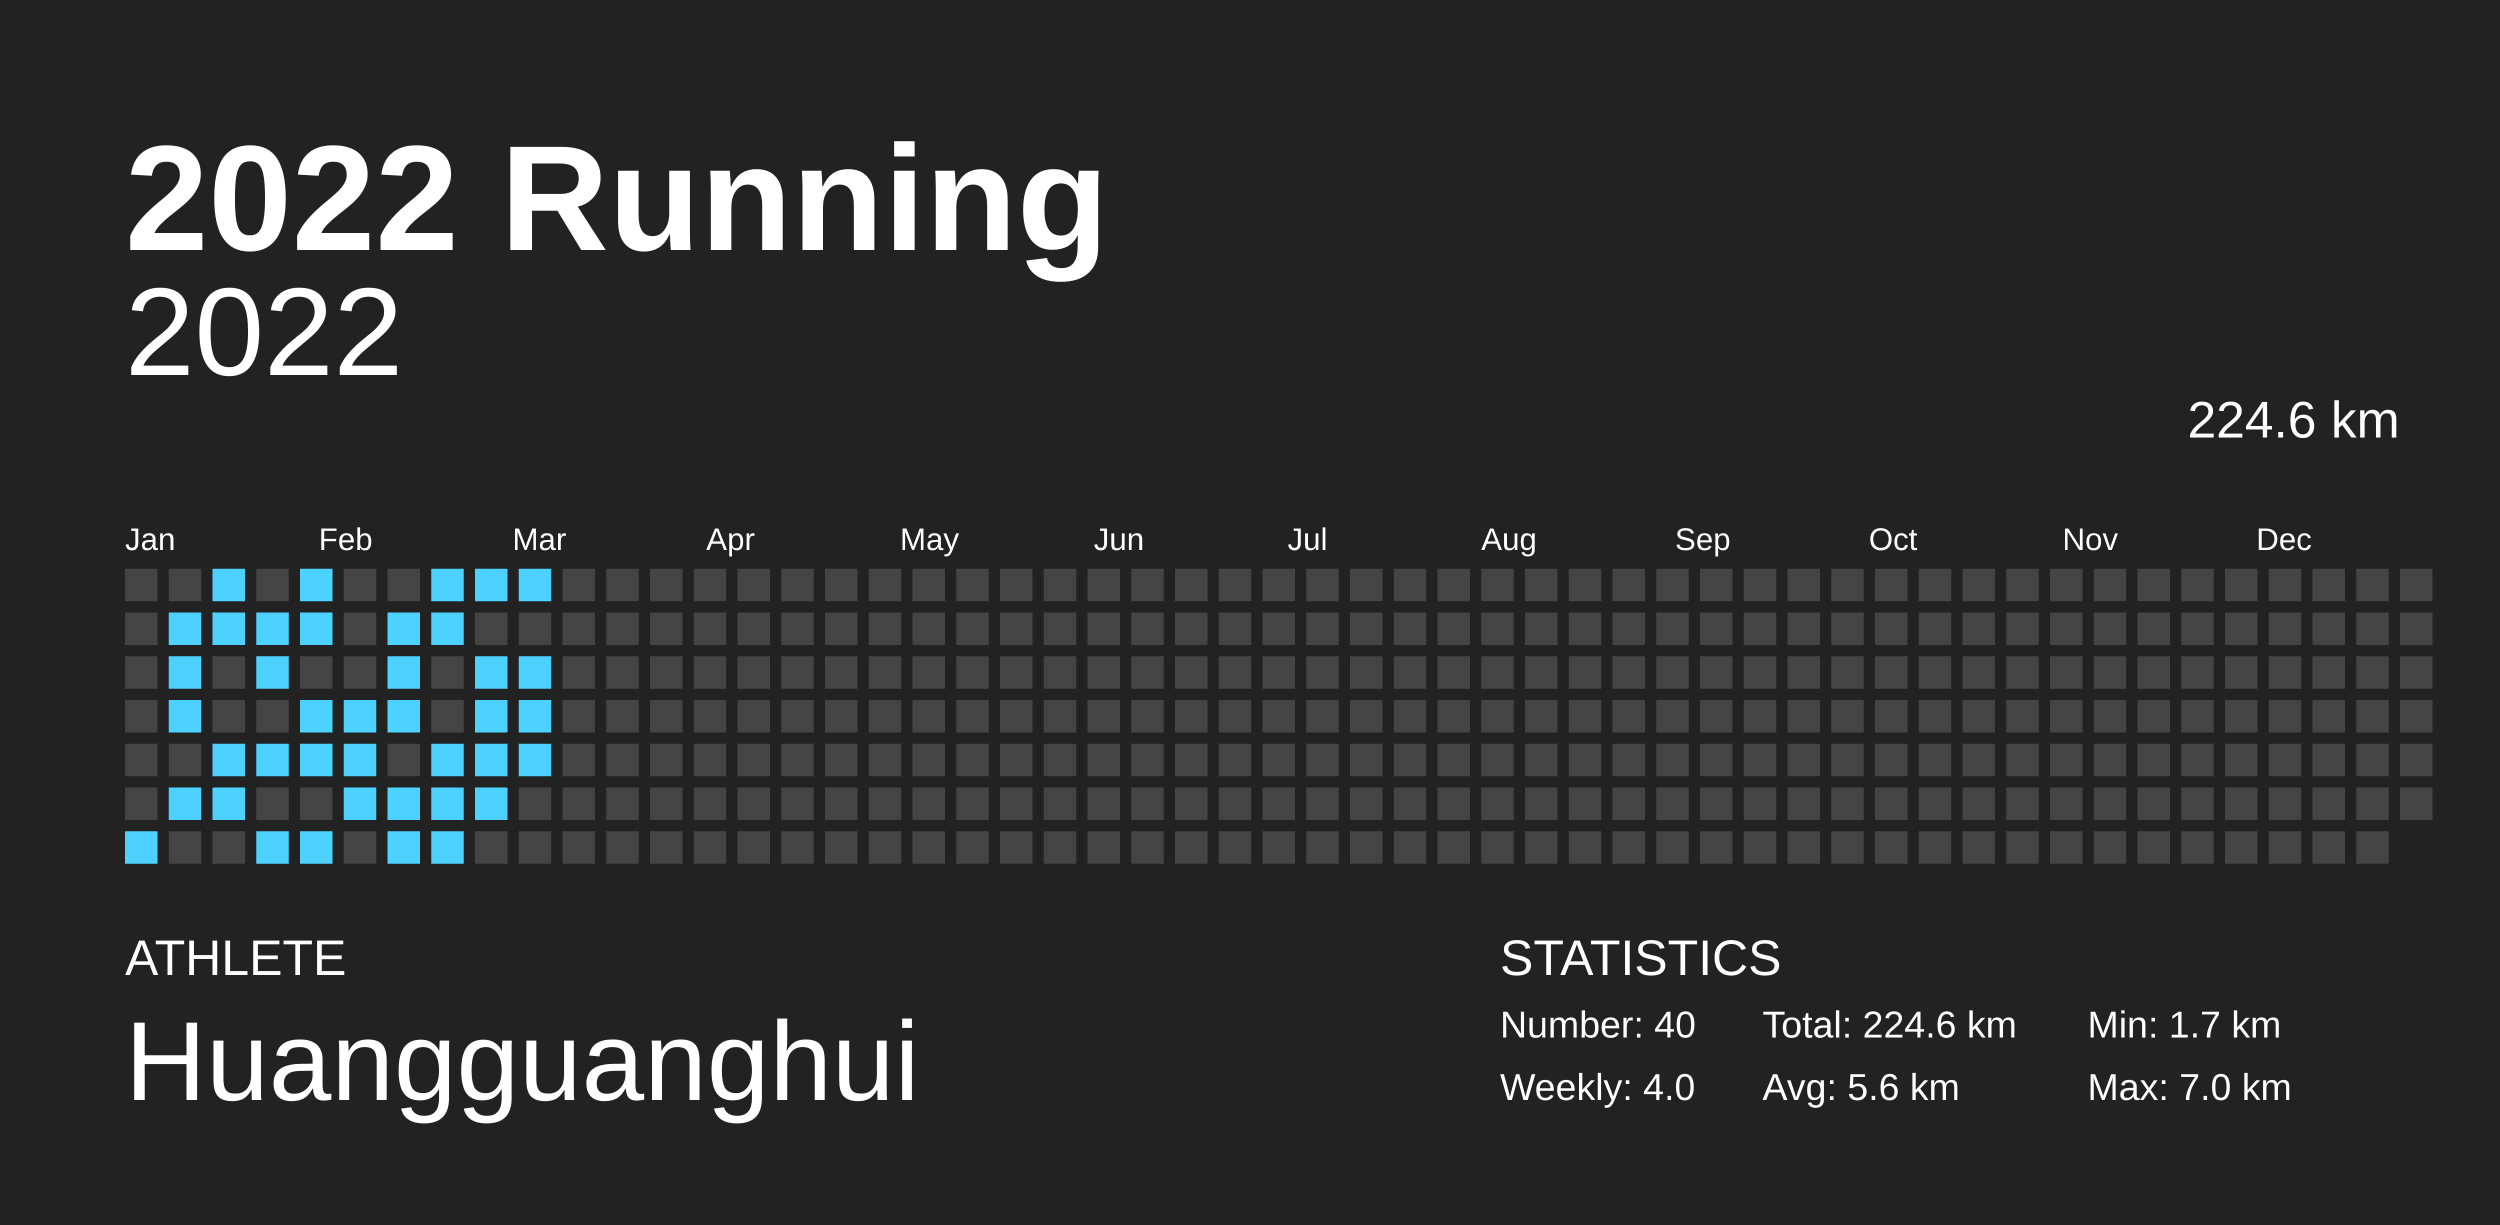
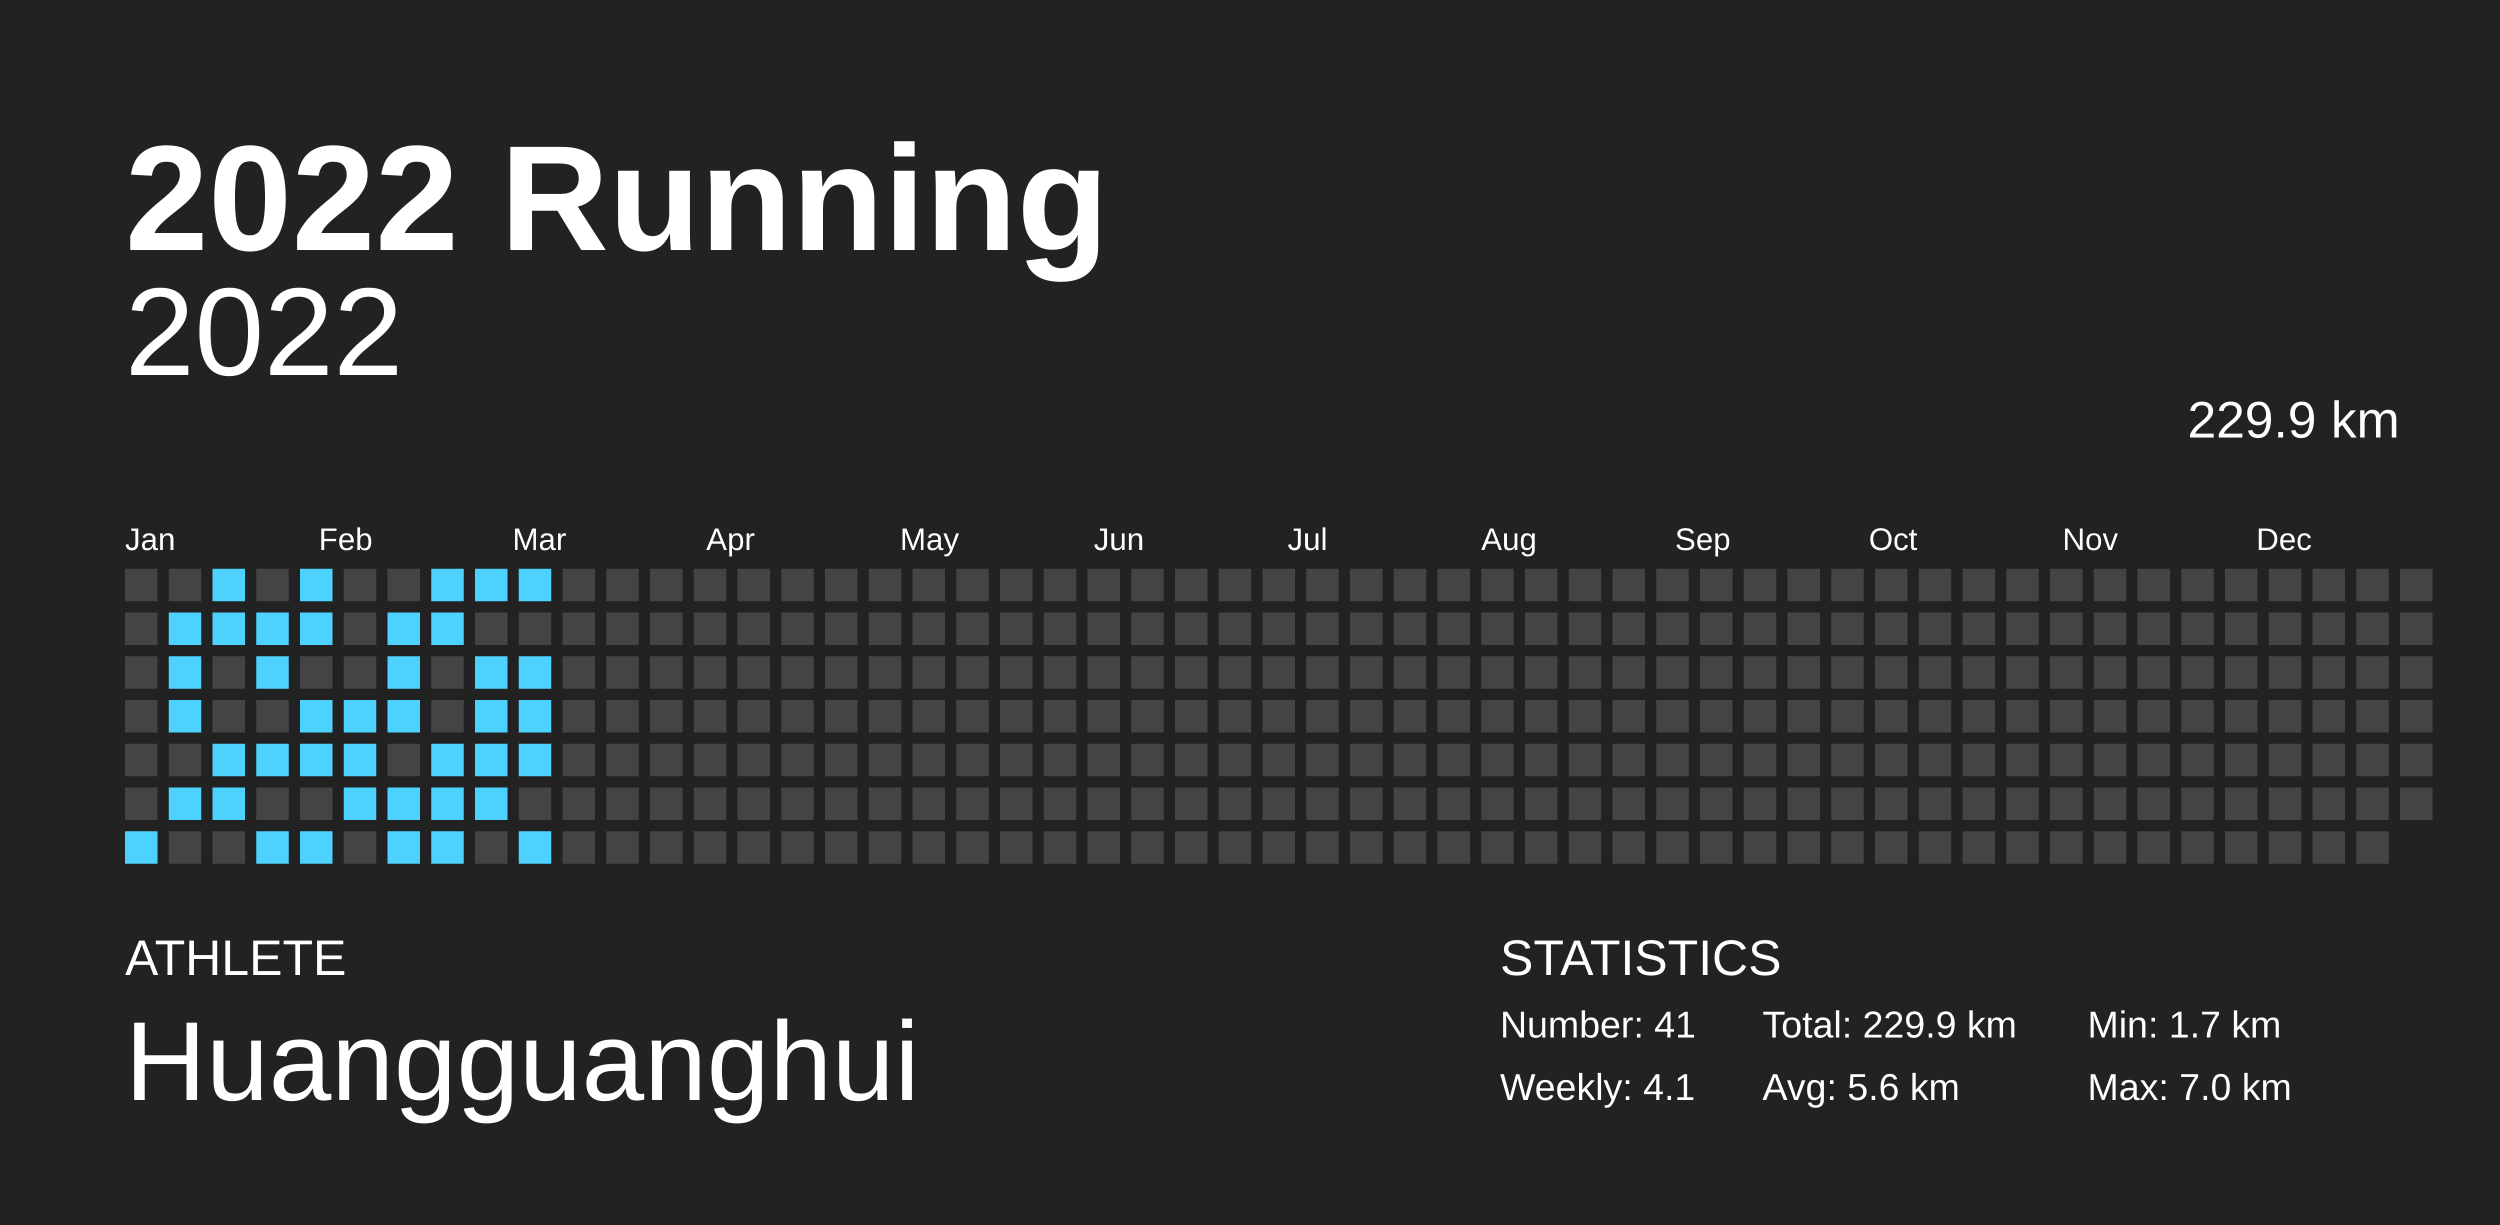
<svg xmlns="http://www.w3.org/2000/svg" baseProfile="full" height="98mm" version="1.1" viewBox="0,0,200,98" width="200mm">
  <defs />
  <rect fill="#222222" height="98" width="200" x="0" y="0" />
  <text fill="#FFFFFF" style="font-size:12px; font-family:Arial; font-weight:bold;" x="10" y="20">2022 Running</text>
  <text fill="#FFFFFF" style="font-size:4px; font-family:Arial" x="10" y="78">ATHLETE</text>
  <text fill="#FFFFFF" style="font-size:9px; font-family:Arial" x="10" y="88">Huangguanghui</text>
  <text fill="#FFFFFF" style="font-size:4px; font-family:Arial" x="120" y="78">STATISTICS</text>
-   <text fill="#FFFFFF" style="font-size:3px; font-family:Arial" x="120" y="83">Number: 40</text>
-   <text fill="#FFFFFF" style="font-size:3px; font-family:Arial" x="120" y="88">Weekly: 4.0</text>
-   <text fill="#FFFFFF" style="font-size:3px; font-family:Arial" x="141" y="83">Total: 224.6 km</text>
+   <text fill="#FFFFFF" style="font-size:3px; font-family:Arial" x="120" y="83">Number: 41</text>
+   <text fill="#FFFFFF" style="font-size:3px; font-family:Arial" x="120" y="88">Weekly: 4.1</text>
+   <text fill="#FFFFFF" style="font-size:3px; font-family:Arial" x="141" y="83">Total: 229.9 km</text>
  <text fill="#FFFFFF" style="font-size:3px; font-family:Arial" x="141" y="88">Avg: 5.6 km</text>
  <text fill="#FFFFFF" style="font-size:3px; font-family:Arial" x="167" y="83">Min: 1.7 km</text>
  <text fill="#FFFFFF" style="font-size:3px; font-family:Arial" x="167" y="88">Max: 7.0 km</text>
  <text alignment-baseline="hanging" fill="#FFFFFF" style="font-size:10.0px; font-family:Arial;" x="10" y="30">2022</text>
-   <text alignment-baseline="hanging" fill="#FFFFFF" style="font-size:4.125px; font-family:Arial;" x="175" y="35">224.6 km</text>
+   <text alignment-baseline="hanging" fill="#FFFFFF" style="font-size:4.125px; font-family:Arial;" x="175" y="35">229.9 km</text>
  <text fill="#FFFFFF" style="font-size:2.5px; font-family:Arial" x="10.0" y="44">Jan</text>
  <text fill="#FFFFFF" style="font-size:2.5px; font-family:Arial" x="25.5" y="44">Feb</text>
  <text fill="#FFFFFF" style="font-size:2.5px; font-family:Arial" x="41.0" y="44">Mar</text>
  <text fill="#FFFFFF" style="font-size:2.5px; font-family:Arial" x="56.5" y="44">Apr</text>
  <text fill="#FFFFFF" style="font-size:2.5px; font-family:Arial" x="72.0" y="44">May</text>
  <text fill="#FFFFFF" style="font-size:2.5px; font-family:Arial" x="87.5" y="44">Jun</text>
  <text fill="#FFFFFF" style="font-size:2.5px; font-family:Arial" x="103.0" y="44">Jul</text>
  <text fill="#FFFFFF" style="font-size:2.5px; font-family:Arial" x="118.5" y="44">Aug</text>
  <text fill="#FFFFFF" style="font-size:2.5px; font-family:Arial" x="134.0" y="44">Sep</text>
  <text fill="#FFFFFF" style="font-size:2.5px; font-family:Arial" x="149.5" y="44">Oct</text>
  <text fill="#FFFFFF" style="font-size:2.5px; font-family:Arial" x="165.0" y="44">Nov</text>
  <text fill="#FFFFFF" style="font-size:2.5px; font-family:Arial" x="180.5" y="44">Dec</text>
  <rect fill="#444444" height="2.6" width="2.6" x="10.0" y="45.5" />
  <rect fill="#444444" height="2.6" width="2.6" x="10.0" y="49.0" />
  <rect fill="#444444" height="2.6" width="2.6" x="10.0" y="52.5" />
  <rect fill="#444444" height="2.6" width="2.6" x="10.0" y="56.0" />
  <rect fill="#444444" height="2.6" width="2.6" x="10.0" y="59.5" />
  <rect fill="#444444" height="2.6" width="2.6" x="10.0" y="63.0" />
  <rect fill="#4dd2ff" height="2.6" width="2.6" x="10.0" y="66.5" />
  <rect fill="#444444" height="2.6" width="2.6" x="13.5" y="45.5" />
  <rect fill="#4dd2ff" height="2.6" width="2.6" x="13.5" y="49.0" />
  <rect fill="#4dd2ff" height="2.6" width="2.6" x="13.5" y="52.5" />
  <rect fill="#4dd2ff" height="2.6" width="2.6" x="13.5" y="56.0" />
  <rect fill="#444444" height="2.6" width="2.6" x="13.5" y="59.5" />
  <rect fill="#4dd2ff" height="2.6" width="2.6" x="13.5" y="63.0" />
  <rect fill="#444444" height="2.6" width="2.6" x="13.5" y="66.5" />
  <rect fill="#4dd2ff" height="2.6" width="2.6" x="17.0" y="45.5" />
  <rect fill="#4dd2ff" height="2.6" width="2.6" x="17.0" y="49.0" />
  <rect fill="#444444" height="2.6" width="2.6" x="17.0" y="52.5" />
  <rect fill="#444444" height="2.6" width="2.6" x="17.0" y="56.0" />
  <rect fill="#4dd2ff" height="2.6" width="2.6" x="17.0" y="59.5" />
  <rect fill="#4dd2ff" height="2.6" width="2.6" x="17.0" y="63.0" />
  <rect fill="#444444" height="2.6" width="2.6" x="17.0" y="66.5" />
  <rect fill="#444444" height="2.6" width="2.6" x="20.5" y="45.5" />
  <rect fill="#4dd2ff" height="2.6" width="2.6" x="20.5" y="49.0" />
  <rect fill="#4dd2ff" height="2.6" width="2.6" x="20.5" y="52.5" />
  <rect fill="#444444" height="2.6" width="2.6" x="20.5" y="56.0" />
  <rect fill="#4dd2ff" height="2.6" width="2.6" x="20.5" y="59.5" />
  <rect fill="#444444" height="2.6" width="2.6" x="20.5" y="63.0" />
  <rect fill="#4dd2ff" height="2.6" width="2.6" x="20.5" y="66.5" />
  <rect fill="#4dd2ff" height="2.6" width="2.6" x="24.0" y="45.5" />
  <rect fill="#4dd2ff" height="2.6" width="2.6" x="24.0" y="49.0" />
  <rect fill="#444444" height="2.6" width="2.6" x="24.0" y="52.5" />
  <rect fill="#4dd2ff" height="2.6" width="2.6" x="24.0" y="56.0" />
  <rect fill="#4dd2ff" height="2.6" width="2.6" x="24.0" y="59.5" />
  <rect fill="#444444" height="2.6" width="2.6" x="24.0" y="63.0" />
  <rect fill="#4dd2ff" height="2.6" width="2.6" x="24.0" y="66.5" />
  <rect fill="#444444" height="2.6" width="2.6" x="27.5" y="45.5" />
  <rect fill="#444444" height="2.6" width="2.6" x="27.5" y="49.0" />
  <rect fill="#444444" height="2.6" width="2.6" x="27.5" y="52.5" />
  <rect fill="#4dd2ff" height="2.6" width="2.6" x="27.5" y="56.0" />
  <rect fill="#4dd2ff" height="2.6" width="2.6" x="27.5" y="59.5" />
  <rect fill="#4dd2ff" height="2.6" width="2.6" x="27.5" y="63.0" />
  <rect fill="#444444" height="2.6" width="2.6" x="27.5" y="66.5" />
  <rect fill="#444444" height="2.6" width="2.6" x="31.0" y="45.5" />
  <rect fill="#4dd2ff" height="2.6" width="2.6" x="31.0" y="49.0" />
  <rect fill="#4dd2ff" height="2.6" width="2.6" x="31.0" y="52.5" />
  <rect fill="#4dd2ff" height="2.6" width="2.6" x="31.0" y="56.0" />
  <rect fill="#444444" height="2.6" width="2.6" x="31.0" y="59.5" />
  <rect fill="#4dd2ff" height="2.6" width="2.6" x="31.0" y="63.0" />
  <rect fill="#4dd2ff" height="2.6" width="2.6" x="31.0" y="66.5" />
  <rect fill="#4dd2ff" height="2.6" width="2.6" x="34.5" y="45.5" />
  <rect fill="#4dd2ff" height="2.6" width="2.6" x="34.5" y="49.0" />
  <rect fill="#444444" height="2.6" width="2.6" x="34.5" y="52.5" />
  <rect fill="#444444" height="2.6" width="2.6" x="34.5" y="56.0" />
  <rect fill="#4dd2ff" height="2.6" width="2.6" x="34.5" y="59.5" />
  <rect fill="#4dd2ff" height="2.6" width="2.6" x="34.5" y="63.0" />
  <rect fill="#4dd2ff" height="2.6" width="2.6" x="34.5" y="66.5" />
  <rect fill="#4dd2ff" height="2.6" width="2.6" x="38.0" y="45.5" />
  <rect fill="#444444" height="2.6" width="2.6" x="38.0" y="49.0" />
  <rect fill="#4dd2ff" height="2.6" width="2.6" x="38.0" y="52.5" />
  <rect fill="#4dd2ff" height="2.6" width="2.6" x="38.0" y="56.0" />
  <rect fill="#4dd2ff" height="2.6" width="2.6" x="38.0" y="59.5" />
  <rect fill="#4dd2ff" height="2.6" width="2.6" x="38.0" y="63.0" />
  <rect fill="#444444" height="2.6" width="2.6" x="38.0" y="66.5" />
  <rect fill="#4dd2ff" height="2.6" width="2.6" x="41.5" y="45.5" />
  <rect fill="#444444" height="2.6" width="2.6" x="41.5" y="49.0" />
  <rect fill="#4dd2ff" height="2.6" width="2.6" x="41.5" y="52.5" />
  <rect fill="#4dd2ff" height="2.6" width="2.6" x="41.5" y="56.0" />
  <rect fill="#4dd2ff" height="2.6" width="2.6" x="41.5" y="59.5" />
  <rect fill="#444444" height="2.6" width="2.6" x="41.5" y="63.0" />
-   <rect fill="#444444" height="2.6" width="2.6" x="41.5" y="66.5" />
+   <rect fill="#4dd2ff" height="2.6" width="2.6" x="41.5" y="66.5" />
  <rect fill="#444444" height="2.6" width="2.6" x="45.0" y="45.5" />
  <rect fill="#444444" height="2.6" width="2.6" x="45.0" y="49.0" />
  <rect fill="#444444" height="2.6" width="2.6" x="45.0" y="52.5" />
  <rect fill="#444444" height="2.6" width="2.6" x="45.0" y="56.0" />
  <rect fill="#444444" height="2.6" width="2.6" x="45.0" y="59.5" />
  <rect fill="#444444" height="2.6" width="2.6" x="45.0" y="63.0" />
  <rect fill="#444444" height="2.6" width="2.6" x="45.0" y="66.5" />
  <rect fill="#444444" height="2.6" width="2.6" x="48.5" y="45.5" />
  <rect fill="#444444" height="2.6" width="2.6" x="48.5" y="49.0" />
  <rect fill="#444444" height="2.6" width="2.6" x="48.5" y="52.5" />
  <rect fill="#444444" height="2.6" width="2.6" x="48.5" y="56.0" />
  <rect fill="#444444" height="2.6" width="2.6" x="48.5" y="59.5" />
  <rect fill="#444444" height="2.6" width="2.6" x="48.5" y="63.0" />
  <rect fill="#444444" height="2.6" width="2.6" x="48.5" y="66.5" />
  <rect fill="#444444" height="2.6" width="2.6" x="52.0" y="45.5" />
  <rect fill="#444444" height="2.6" width="2.6" x="52.0" y="49.0" />
  <rect fill="#444444" height="2.6" width="2.6" x="52.0" y="52.5" />
  <rect fill="#444444" height="2.6" width="2.6" x="52.0" y="56.0" />
  <rect fill="#444444" height="2.6" width="2.6" x="52.0" y="59.5" />
  <rect fill="#444444" height="2.6" width="2.6" x="52.0" y="63.0" />
  <rect fill="#444444" height="2.6" width="2.6" x="52.0" y="66.5" />
  <rect fill="#444444" height="2.6" width="2.6" x="55.5" y="45.5" />
  <rect fill="#444444" height="2.6" width="2.6" x="55.5" y="49.0" />
  <rect fill="#444444" height="2.6" width="2.6" x="55.5" y="52.5" />
  <rect fill="#444444" height="2.6" width="2.6" x="55.5" y="56.0" />
  <rect fill="#444444" height="2.6" width="2.6" x="55.5" y="59.5" />
  <rect fill="#444444" height="2.6" width="2.6" x="55.5" y="63.0" />
  <rect fill="#444444" height="2.6" width="2.6" x="55.5" y="66.5" />
  <rect fill="#444444" height="2.6" width="2.6" x="59.0" y="45.5" />
  <rect fill="#444444" height="2.6" width="2.6" x="59.0" y="49.0" />
  <rect fill="#444444" height="2.6" width="2.6" x="59.0" y="52.5" />
  <rect fill="#444444" height="2.6" width="2.6" x="59.0" y="56.0" />
  <rect fill="#444444" height="2.6" width="2.6" x="59.0" y="59.5" />
  <rect fill="#444444" height="2.6" width="2.6" x="59.0" y="63.0" />
  <rect fill="#444444" height="2.6" width="2.6" x="59.0" y="66.5" />
  <rect fill="#444444" height="2.6" width="2.6" x="62.5" y="45.5" />
  <rect fill="#444444" height="2.6" width="2.6" x="62.5" y="49.0" />
  <rect fill="#444444" height="2.6" width="2.6" x="62.5" y="52.5" />
  <rect fill="#444444" height="2.6" width="2.6" x="62.5" y="56.0" />
  <rect fill="#444444" height="2.6" width="2.6" x="62.5" y="59.5" />
  <rect fill="#444444" height="2.6" width="2.6" x="62.5" y="63.0" />
  <rect fill="#444444" height="2.6" width="2.6" x="62.5" y="66.5" />
  <rect fill="#444444" height="2.6" width="2.6" x="66.0" y="45.5" />
  <rect fill="#444444" height="2.6" width="2.6" x="66.0" y="49.0" />
  <rect fill="#444444" height="2.6" width="2.6" x="66.0" y="52.5" />
  <rect fill="#444444" height="2.6" width="2.6" x="66.0" y="56.0" />
  <rect fill="#444444" height="2.6" width="2.6" x="66.0" y="59.5" />
  <rect fill="#444444" height="2.6" width="2.6" x="66.0" y="63.0" />
  <rect fill="#444444" height="2.6" width="2.6" x="66.0" y="66.5" />
  <rect fill="#444444" height="2.6" width="2.6" x="69.5" y="45.5" />
  <rect fill="#444444" height="2.6" width="2.6" x="69.5" y="49.0" />
  <rect fill="#444444" height="2.6" width="2.6" x="69.5" y="52.5" />
  <rect fill="#444444" height="2.6" width="2.6" x="69.5" y="56.0" />
  <rect fill="#444444" height="2.6" width="2.6" x="69.5" y="59.5" />
  <rect fill="#444444" height="2.6" width="2.6" x="69.5" y="63.0" />
  <rect fill="#444444" height="2.6" width="2.6" x="69.5" y="66.5" />
  <rect fill="#444444" height="2.6" width="2.6" x="73.0" y="45.5" />
  <rect fill="#444444" height="2.6" width="2.6" x="73.0" y="49.0" />
  <rect fill="#444444" height="2.6" width="2.6" x="73.0" y="52.5" />
  <rect fill="#444444" height="2.6" width="2.6" x="73.0" y="56.0" />
  <rect fill="#444444" height="2.6" width="2.6" x="73.0" y="59.5" />
  <rect fill="#444444" height="2.6" width="2.6" x="73.0" y="63.0" />
  <rect fill="#444444" height="2.6" width="2.6" x="73.0" y="66.5" />
  <rect fill="#444444" height="2.6" width="2.6" x="76.5" y="45.5" />
  <rect fill="#444444" height="2.6" width="2.6" x="76.5" y="49.0" />
  <rect fill="#444444" height="2.6" width="2.6" x="76.5" y="52.5" />
  <rect fill="#444444" height="2.6" width="2.6" x="76.5" y="56.0" />
  <rect fill="#444444" height="2.6" width="2.6" x="76.5" y="59.5" />
  <rect fill="#444444" height="2.6" width="2.6" x="76.5" y="63.0" />
  <rect fill="#444444" height="2.6" width="2.6" x="76.5" y="66.5" />
  <rect fill="#444444" height="2.6" width="2.6" x="80.0" y="45.5" />
  <rect fill="#444444" height="2.6" width="2.6" x="80.0" y="49.0" />
  <rect fill="#444444" height="2.6" width="2.6" x="80.0" y="52.5" />
  <rect fill="#444444" height="2.6" width="2.6" x="80.0" y="56.0" />
  <rect fill="#444444" height="2.6" width="2.6" x="80.0" y="59.5" />
  <rect fill="#444444" height="2.6" width="2.6" x="80.0" y="63.0" />
  <rect fill="#444444" height="2.6" width="2.6" x="80.0" y="66.5" />
  <rect fill="#444444" height="2.6" width="2.6" x="83.5" y="45.5" />
  <rect fill="#444444" height="2.6" width="2.6" x="83.5" y="49.0" />
  <rect fill="#444444" height="2.6" width="2.6" x="83.5" y="52.5" />
  <rect fill="#444444" height="2.6" width="2.6" x="83.5" y="56.0" />
  <rect fill="#444444" height="2.6" width="2.6" x="83.5" y="59.5" />
  <rect fill="#444444" height="2.6" width="2.6" x="83.5" y="63.0" />
  <rect fill="#444444" height="2.6" width="2.6" x="83.5" y="66.5" />
  <rect fill="#444444" height="2.6" width="2.6" x="87.0" y="45.5" />
  <rect fill="#444444" height="2.6" width="2.6" x="87.0" y="49.0" />
  <rect fill="#444444" height="2.6" width="2.6" x="87.0" y="52.5" />
  <rect fill="#444444" height="2.6" width="2.6" x="87.0" y="56.0" />
  <rect fill="#444444" height="2.6" width="2.6" x="87.0" y="59.5" />
  <rect fill="#444444" height="2.6" width="2.6" x="87.0" y="63.0" />
  <rect fill="#444444" height="2.6" width="2.6" x="87.0" y="66.5" />
  <rect fill="#444444" height="2.6" width="2.6" x="90.5" y="45.5" />
  <rect fill="#444444" height="2.6" width="2.6" x="90.5" y="49.0" />
  <rect fill="#444444" height="2.6" width="2.6" x="90.5" y="52.5" />
  <rect fill="#444444" height="2.6" width="2.6" x="90.5" y="56.0" />
  <rect fill="#444444" height="2.6" width="2.6" x="90.5" y="59.5" />
  <rect fill="#444444" height="2.6" width="2.6" x="90.5" y="63.0" />
  <rect fill="#444444" height="2.6" width="2.6" x="90.5" y="66.5" />
  <rect fill="#444444" height="2.6" width="2.6" x="94.0" y="45.5" />
  <rect fill="#444444" height="2.6" width="2.6" x="94.0" y="49.0" />
  <rect fill="#444444" height="2.6" width="2.6" x="94.0" y="52.5" />
  <rect fill="#444444" height="2.6" width="2.6" x="94.0" y="56.0" />
  <rect fill="#444444" height="2.6" width="2.6" x="94.0" y="59.5" />
  <rect fill="#444444" height="2.6" width="2.6" x="94.0" y="63.0" />
  <rect fill="#444444" height="2.6" width="2.6" x="94.0" y="66.5" />
  <rect fill="#444444" height="2.6" width="2.6" x="97.5" y="45.5" />
  <rect fill="#444444" height="2.6" width="2.6" x="97.5" y="49.0" />
  <rect fill="#444444" height="2.6" width="2.6" x="97.5" y="52.5" />
  <rect fill="#444444" height="2.6" width="2.6" x="97.5" y="56.0" />
  <rect fill="#444444" height="2.6" width="2.6" x="97.5" y="59.5" />
  <rect fill="#444444" height="2.6" width="2.6" x="97.5" y="63.0" />
  <rect fill="#444444" height="2.6" width="2.6" x="97.5" y="66.5" />
  <rect fill="#444444" height="2.6" width="2.6" x="101.0" y="45.5" />
  <rect fill="#444444" height="2.6" width="2.6" x="101.0" y="49.0" />
  <rect fill="#444444" height="2.6" width="2.6" x="101.0" y="52.5" />
  <rect fill="#444444" height="2.6" width="2.6" x="101.0" y="56.0" />
  <rect fill="#444444" height="2.6" width="2.6" x="101.0" y="59.5" />
  <rect fill="#444444" height="2.6" width="2.6" x="101.0" y="63.0" />
  <rect fill="#444444" height="2.6" width="2.6" x="101.0" y="66.5" />
  <rect fill="#444444" height="2.6" width="2.6" x="104.5" y="45.5" />
  <rect fill="#444444" height="2.6" width="2.6" x="104.5" y="49.0" />
  <rect fill="#444444" height="2.6" width="2.6" x="104.5" y="52.5" />
  <rect fill="#444444" height="2.6" width="2.6" x="104.5" y="56.0" />
  <rect fill="#444444" height="2.6" width="2.6" x="104.5" y="59.5" />
  <rect fill="#444444" height="2.6" width="2.6" x="104.5" y="63.0" />
  <rect fill="#444444" height="2.6" width="2.6" x="104.5" y="66.5" />
  <rect fill="#444444" height="2.6" width="2.6" x="108.0" y="45.5" />
  <rect fill="#444444" height="2.6" width="2.6" x="108.0" y="49.0" />
  <rect fill="#444444" height="2.6" width="2.6" x="108.0" y="52.5" />
  <rect fill="#444444" height="2.6" width="2.6" x="108.0" y="56.0" />
  <rect fill="#444444" height="2.6" width="2.6" x="108.0" y="59.5" />
  <rect fill="#444444" height="2.6" width="2.6" x="108.0" y="63.0" />
  <rect fill="#444444" height="2.6" width="2.6" x="108.0" y="66.5" />
  <rect fill="#444444" height="2.6" width="2.6" x="111.5" y="45.5" />
  <rect fill="#444444" height="2.6" width="2.6" x="111.5" y="49.0" />
  <rect fill="#444444" height="2.6" width="2.6" x="111.5" y="52.5" />
  <rect fill="#444444" height="2.6" width="2.6" x="111.5" y="56.0" />
  <rect fill="#444444" height="2.6" width="2.6" x="111.5" y="59.5" />
  <rect fill="#444444" height="2.6" width="2.6" x="111.5" y="63.0" />
  <rect fill="#444444" height="2.6" width="2.6" x="111.5" y="66.5" />
  <rect fill="#444444" height="2.6" width="2.6" x="115.0" y="45.5" />
  <rect fill="#444444" height="2.6" width="2.6" x="115.0" y="49.0" />
  <rect fill="#444444" height="2.6" width="2.6" x="115.0" y="52.5" />
  <rect fill="#444444" height="2.6" width="2.6" x="115.0" y="56.0" />
  <rect fill="#444444" height="2.6" width="2.6" x="115.0" y="59.5" />
  <rect fill="#444444" height="2.6" width="2.6" x="115.0" y="63.0" />
  <rect fill="#444444" height="2.6" width="2.6" x="115.0" y="66.5" />
  <rect fill="#444444" height="2.6" width="2.6" x="118.5" y="45.5" />
  <rect fill="#444444" height="2.6" width="2.6" x="118.5" y="49.0" />
  <rect fill="#444444" height="2.6" width="2.6" x="118.5" y="52.5" />
  <rect fill="#444444" height="2.6" width="2.6" x="118.5" y="56.0" />
  <rect fill="#444444" height="2.6" width="2.6" x="118.5" y="59.5" />
  <rect fill="#444444" height="2.6" width="2.6" x="118.5" y="63.0" />
  <rect fill="#444444" height="2.6" width="2.6" x="118.5" y="66.5" />
  <rect fill="#444444" height="2.6" width="2.6" x="122.0" y="45.5" />
  <rect fill="#444444" height="2.6" width="2.6" x="122.0" y="49.0" />
  <rect fill="#444444" height="2.6" width="2.6" x="122.0" y="52.5" />
  <rect fill="#444444" height="2.6" width="2.6" x="122.0" y="56.0" />
  <rect fill="#444444" height="2.6" width="2.6" x="122.0" y="59.5" />
  <rect fill="#444444" height="2.6" width="2.6" x="122.0" y="63.0" />
  <rect fill="#444444" height="2.6" width="2.6" x="122.0" y="66.5" />
  <rect fill="#444444" height="2.6" width="2.6" x="125.5" y="45.5" />
  <rect fill="#444444" height="2.6" width="2.6" x="125.5" y="49.0" />
  <rect fill="#444444" height="2.6" width="2.6" x="125.5" y="52.5" />
  <rect fill="#444444" height="2.6" width="2.6" x="125.5" y="56.0" />
  <rect fill="#444444" height="2.6" width="2.6" x="125.5" y="59.5" />
  <rect fill="#444444" height="2.6" width="2.6" x="125.5" y="63.0" />
  <rect fill="#444444" height="2.6" width="2.6" x="125.5" y="66.5" />
  <rect fill="#444444" height="2.6" width="2.6" x="129.0" y="45.5" />
  <rect fill="#444444" height="2.6" width="2.6" x="129.0" y="49.0" />
  <rect fill="#444444" height="2.6" width="2.6" x="129.0" y="52.5" />
  <rect fill="#444444" height="2.6" width="2.6" x="129.0" y="56.0" />
  <rect fill="#444444" height="2.6" width="2.6" x="129.0" y="59.5" />
  <rect fill="#444444" height="2.6" width="2.6" x="129.0" y="63.0" />
  <rect fill="#444444" height="2.6" width="2.6" x="129.0" y="66.5" />
  <rect fill="#444444" height="2.6" width="2.6" x="132.5" y="45.5" />
  <rect fill="#444444" height="2.6" width="2.6" x="132.5" y="49.0" />
  <rect fill="#444444" height="2.6" width="2.6" x="132.5" y="52.5" />
  <rect fill="#444444" height="2.6" width="2.6" x="132.5" y="56.0" />
  <rect fill="#444444" height="2.6" width="2.6" x="132.5" y="59.5" />
  <rect fill="#444444" height="2.6" width="2.6" x="132.5" y="63.0" />
  <rect fill="#444444" height="2.6" width="2.6" x="132.5" y="66.5" />
  <rect fill="#444444" height="2.6" width="2.6" x="136.0" y="45.5" />
  <rect fill="#444444" height="2.6" width="2.6" x="136.0" y="49.0" />
  <rect fill="#444444" height="2.6" width="2.6" x="136.0" y="52.5" />
  <rect fill="#444444" height="2.6" width="2.6" x="136.0" y="56.0" />
  <rect fill="#444444" height="2.6" width="2.6" x="136.0" y="59.5" />
  <rect fill="#444444" height="2.6" width="2.6" x="136.0" y="63.0" />
  <rect fill="#444444" height="2.6" width="2.6" x="136.0" y="66.5" />
  <rect fill="#444444" height="2.6" width="2.6" x="139.5" y="45.5" />
  <rect fill="#444444" height="2.6" width="2.6" x="139.5" y="49.0" />
  <rect fill="#444444" height="2.6" width="2.6" x="139.5" y="52.5" />
  <rect fill="#444444" height="2.6" width="2.6" x="139.5" y="56.0" />
  <rect fill="#444444" height="2.6" width="2.6" x="139.5" y="59.5" />
  <rect fill="#444444" height="2.6" width="2.6" x="139.5" y="63.0" />
  <rect fill="#444444" height="2.6" width="2.6" x="139.5" y="66.5" />
  <rect fill="#444444" height="2.6" width="2.6" x="143.0" y="45.5" />
  <rect fill="#444444" height="2.6" width="2.6" x="143.0" y="49.0" />
  <rect fill="#444444" height="2.6" width="2.6" x="143.0" y="52.5" />
  <rect fill="#444444" height="2.6" width="2.6" x="143.0" y="56.0" />
  <rect fill="#444444" height="2.6" width="2.6" x="143.0" y="59.5" />
  <rect fill="#444444" height="2.6" width="2.6" x="143.0" y="63.0" />
  <rect fill="#444444" height="2.6" width="2.6" x="143.0" y="66.5" />
  <rect fill="#444444" height="2.6" width="2.6" x="146.5" y="45.5" />
  <rect fill="#444444" height="2.6" width="2.6" x="146.5" y="49.0" />
  <rect fill="#444444" height="2.6" width="2.6" x="146.5" y="52.5" />
  <rect fill="#444444" height="2.6" width="2.6" x="146.5" y="56.0" />
  <rect fill="#444444" height="2.6" width="2.6" x="146.5" y="59.5" />
  <rect fill="#444444" height="2.6" width="2.6" x="146.5" y="63.0" />
  <rect fill="#444444" height="2.6" width="2.6" x="146.5" y="66.5" />
  <rect fill="#444444" height="2.6" width="2.6" x="150.0" y="45.5" />
  <rect fill="#444444" height="2.6" width="2.6" x="150.0" y="49.0" />
  <rect fill="#444444" height="2.6" width="2.6" x="150.0" y="52.5" />
  <rect fill="#444444" height="2.6" width="2.6" x="150.0" y="56.0" />
  <rect fill="#444444" height="2.6" width="2.6" x="150.0" y="59.5" />
  <rect fill="#444444" height="2.6" width="2.6" x="150.0" y="63.0" />
  <rect fill="#444444" height="2.6" width="2.6" x="150.0" y="66.5" />
  <rect fill="#444444" height="2.6" width="2.6" x="153.5" y="45.5" />
  <rect fill="#444444" height="2.6" width="2.6" x="153.5" y="49.0" />
  <rect fill="#444444" height="2.6" width="2.6" x="153.5" y="52.5" />
  <rect fill="#444444" height="2.6" width="2.6" x="153.5" y="56.0" />
  <rect fill="#444444" height="2.6" width="2.6" x="153.5" y="59.5" />
  <rect fill="#444444" height="2.6" width="2.6" x="153.5" y="63.0" />
  <rect fill="#444444" height="2.6" width="2.6" x="153.5" y="66.5" />
  <rect fill="#444444" height="2.6" width="2.6" x="157.0" y="45.5" />
  <rect fill="#444444" height="2.6" width="2.6" x="157.0" y="49.0" />
  <rect fill="#444444" height="2.6" width="2.6" x="157.0" y="52.5" />
  <rect fill="#444444" height="2.6" width="2.6" x="157.0" y="56.0" />
  <rect fill="#444444" height="2.6" width="2.6" x="157.0" y="59.5" />
  <rect fill="#444444" height="2.6" width="2.6" x="157.0" y="63.0" />
  <rect fill="#444444" height="2.6" width="2.6" x="157.0" y="66.5" />
  <rect fill="#444444" height="2.6" width="2.6" x="160.5" y="45.5" />
  <rect fill="#444444" height="2.6" width="2.6" x="160.5" y="49.0" />
  <rect fill="#444444" height="2.6" width="2.6" x="160.5" y="52.5" />
  <rect fill="#444444" height="2.6" width="2.6" x="160.5" y="56.0" />
  <rect fill="#444444" height="2.6" width="2.6" x="160.5" y="59.5" />
  <rect fill="#444444" height="2.6" width="2.6" x="160.5" y="63.0" />
  <rect fill="#444444" height="2.6" width="2.6" x="160.5" y="66.5" />
  <rect fill="#444444" height="2.6" width="2.6" x="164.0" y="45.5" />
  <rect fill="#444444" height="2.6" width="2.6" x="164.0" y="49.0" />
  <rect fill="#444444" height="2.6" width="2.6" x="164.0" y="52.5" />
  <rect fill="#444444" height="2.6" width="2.6" x="164.0" y="56.0" />
  <rect fill="#444444" height="2.6" width="2.6" x="164.0" y="59.5" />
  <rect fill="#444444" height="2.6" width="2.6" x="164.0" y="63.0" />
  <rect fill="#444444" height="2.6" width="2.6" x="164.0" y="66.5" />
  <rect fill="#444444" height="2.6" width="2.6" x="167.5" y="45.5" />
  <rect fill="#444444" height="2.6" width="2.6" x="167.5" y="49.0" />
  <rect fill="#444444" height="2.6" width="2.6" x="167.5" y="52.5" />
  <rect fill="#444444" height="2.6" width="2.6" x="167.5" y="56.0" />
  <rect fill="#444444" height="2.6" width="2.6" x="167.5" y="59.5" />
  <rect fill="#444444" height="2.6" width="2.6" x="167.5" y="63.0" />
  <rect fill="#444444" height="2.6" width="2.6" x="167.5" y="66.5" />
  <rect fill="#444444" height="2.6" width="2.6" x="171.0" y="45.5" />
  <rect fill="#444444" height="2.6" width="2.6" x="171.0" y="49.0" />
  <rect fill="#444444" height="2.6" width="2.6" x="171.0" y="52.5" />
  <rect fill="#444444" height="2.6" width="2.6" x="171.0" y="56.0" />
  <rect fill="#444444" height="2.6" width="2.6" x="171.0" y="59.5" />
  <rect fill="#444444" height="2.6" width="2.6" x="171.0" y="63.0" />
  <rect fill="#444444" height="2.6" width="2.6" x="171.0" y="66.5" />
  <rect fill="#444444" height="2.6" width="2.6" x="174.5" y="45.5" />
  <rect fill="#444444" height="2.6" width="2.6" x="174.5" y="49.0" />
  <rect fill="#444444" height="2.6" width="2.6" x="174.5" y="52.5" />
  <rect fill="#444444" height="2.6" width="2.6" x="174.5" y="56.0" />
  <rect fill="#444444" height="2.6" width="2.6" x="174.5" y="59.5" />
  <rect fill="#444444" height="2.6" width="2.6" x="174.5" y="63.0" />
  <rect fill="#444444" height="2.6" width="2.6" x="174.5" y="66.5" />
  <rect fill="#444444" height="2.6" width="2.6" x="178.0" y="45.5" />
  <rect fill="#444444" height="2.6" width="2.6" x="178.0" y="49.0" />
  <rect fill="#444444" height="2.6" width="2.6" x="178.0" y="52.5" />
  <rect fill="#444444" height="2.6" width="2.6" x="178.0" y="56.0" />
  <rect fill="#444444" height="2.6" width="2.6" x="178.0" y="59.5" />
  <rect fill="#444444" height="2.6" width="2.6" x="178.0" y="63.0" />
  <rect fill="#444444" height="2.6" width="2.6" x="178.0" y="66.5" />
  <rect fill="#444444" height="2.6" width="2.6" x="181.5" y="45.5" />
  <rect fill="#444444" height="2.6" width="2.6" x="181.5" y="49.0" />
  <rect fill="#444444" height="2.6" width="2.6" x="181.5" y="52.5" />
  <rect fill="#444444" height="2.6" width="2.6" x="181.5" y="56.0" />
  <rect fill="#444444" height="2.6" width="2.6" x="181.5" y="59.5" />
  <rect fill="#444444" height="2.6" width="2.6" x="181.5" y="63.0" />
  <rect fill="#444444" height="2.6" width="2.6" x="181.5" y="66.5" />
  <rect fill="#444444" height="2.6" width="2.6" x="185.0" y="45.5" />
  <rect fill="#444444" height="2.6" width="2.6" x="185.0" y="49.0" />
  <rect fill="#444444" height="2.6" width="2.6" x="185.0" y="52.5" />
  <rect fill="#444444" height="2.6" width="2.6" x="185.0" y="56.0" />
  <rect fill="#444444" height="2.6" width="2.6" x="185.0" y="59.5" />
  <rect fill="#444444" height="2.6" width="2.6" x="185.0" y="63.0" />
  <rect fill="#444444" height="2.6" width="2.6" x="185.0" y="66.5" />
  <rect fill="#444444" height="2.6" width="2.6" x="188.5" y="45.5" />
  <rect fill="#444444" height="2.6" width="2.6" x="188.5" y="49.0" />
  <rect fill="#444444" height="2.6" width="2.6" x="188.5" y="52.5" />
  <rect fill="#444444" height="2.6" width="2.6" x="188.5" y="56.0" />
  <rect fill="#444444" height="2.6" width="2.6" x="188.5" y="59.5" />
  <rect fill="#444444" height="2.6" width="2.6" x="188.5" y="63.0" />
  <rect fill="#444444" height="2.6" width="2.6" x="188.5" y="66.5" />
  <rect fill="#444444" height="2.6" width="2.6" x="192.0" y="45.5" />
  <rect fill="#444444" height="2.6" width="2.6" x="192.0" y="49.0" />
  <rect fill="#444444" height="2.6" width="2.6" x="192.0" y="52.5" />
  <rect fill="#444444" height="2.6" width="2.6" x="192.0" y="56.0" />
  <rect fill="#444444" height="2.6" width="2.6" x="192.0" y="59.5" />
  <rect fill="#444444" height="2.6" width="2.6" x="192.0" y="63.0" />
</svg>
